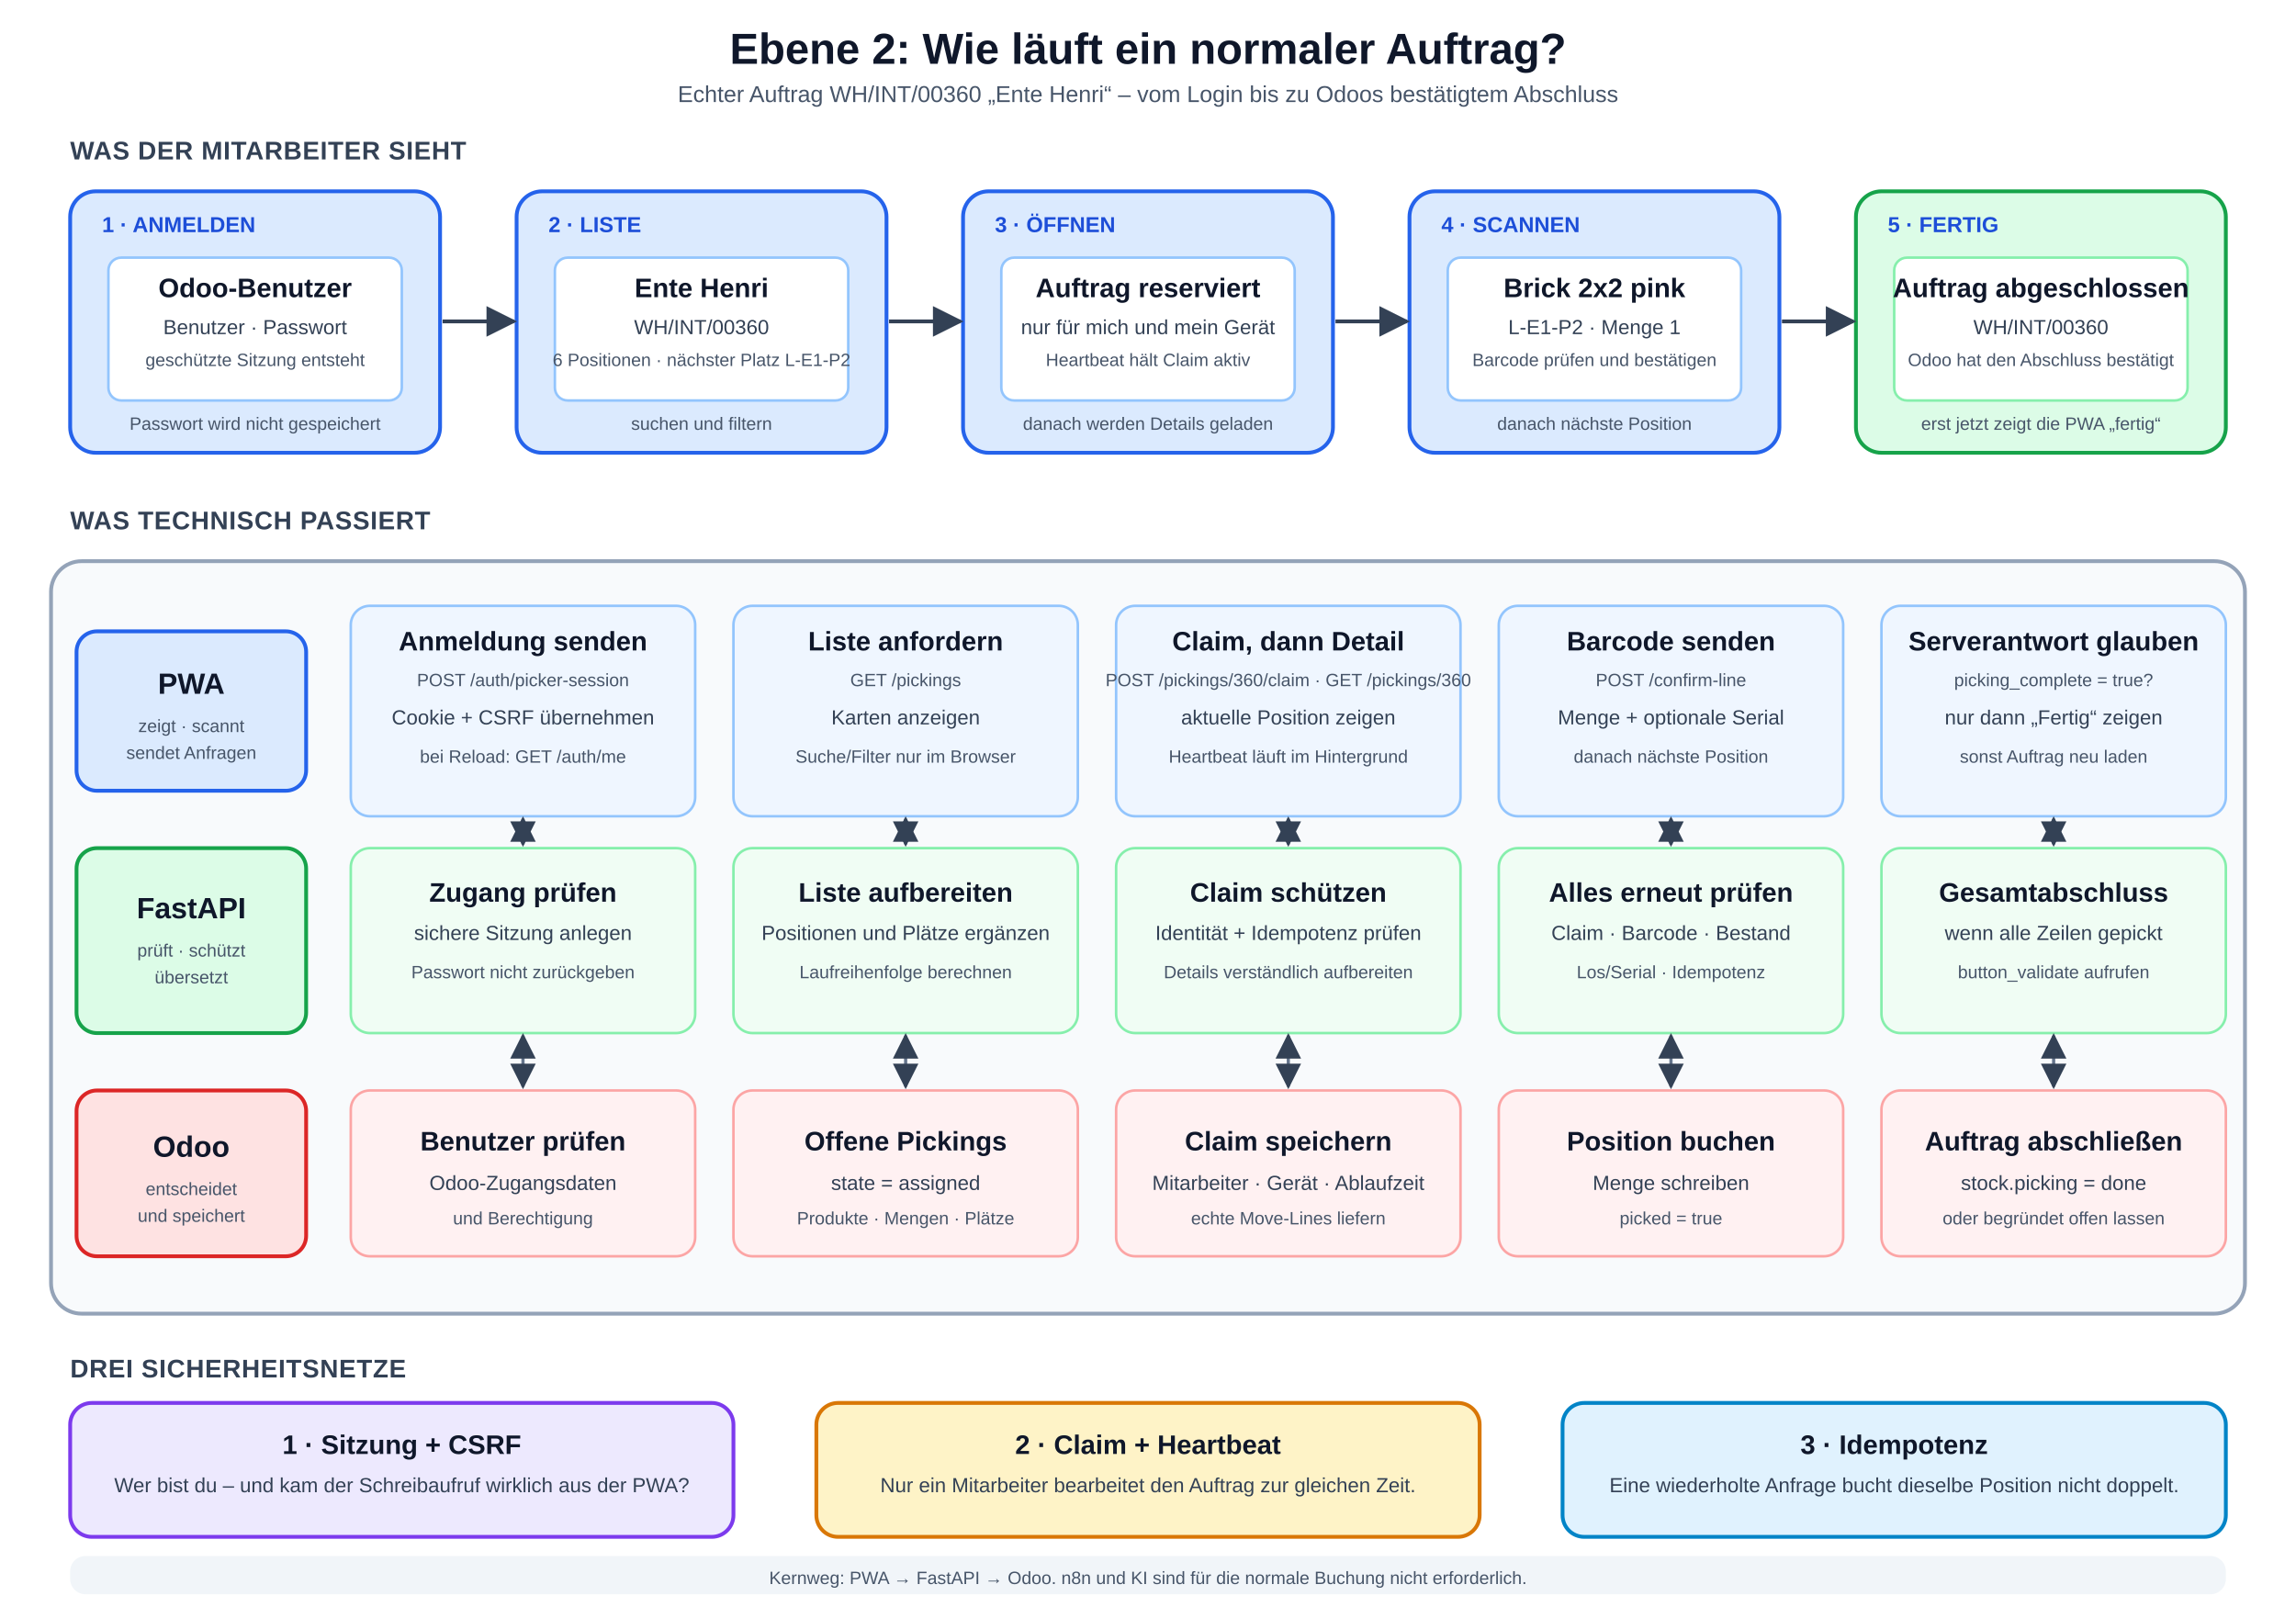
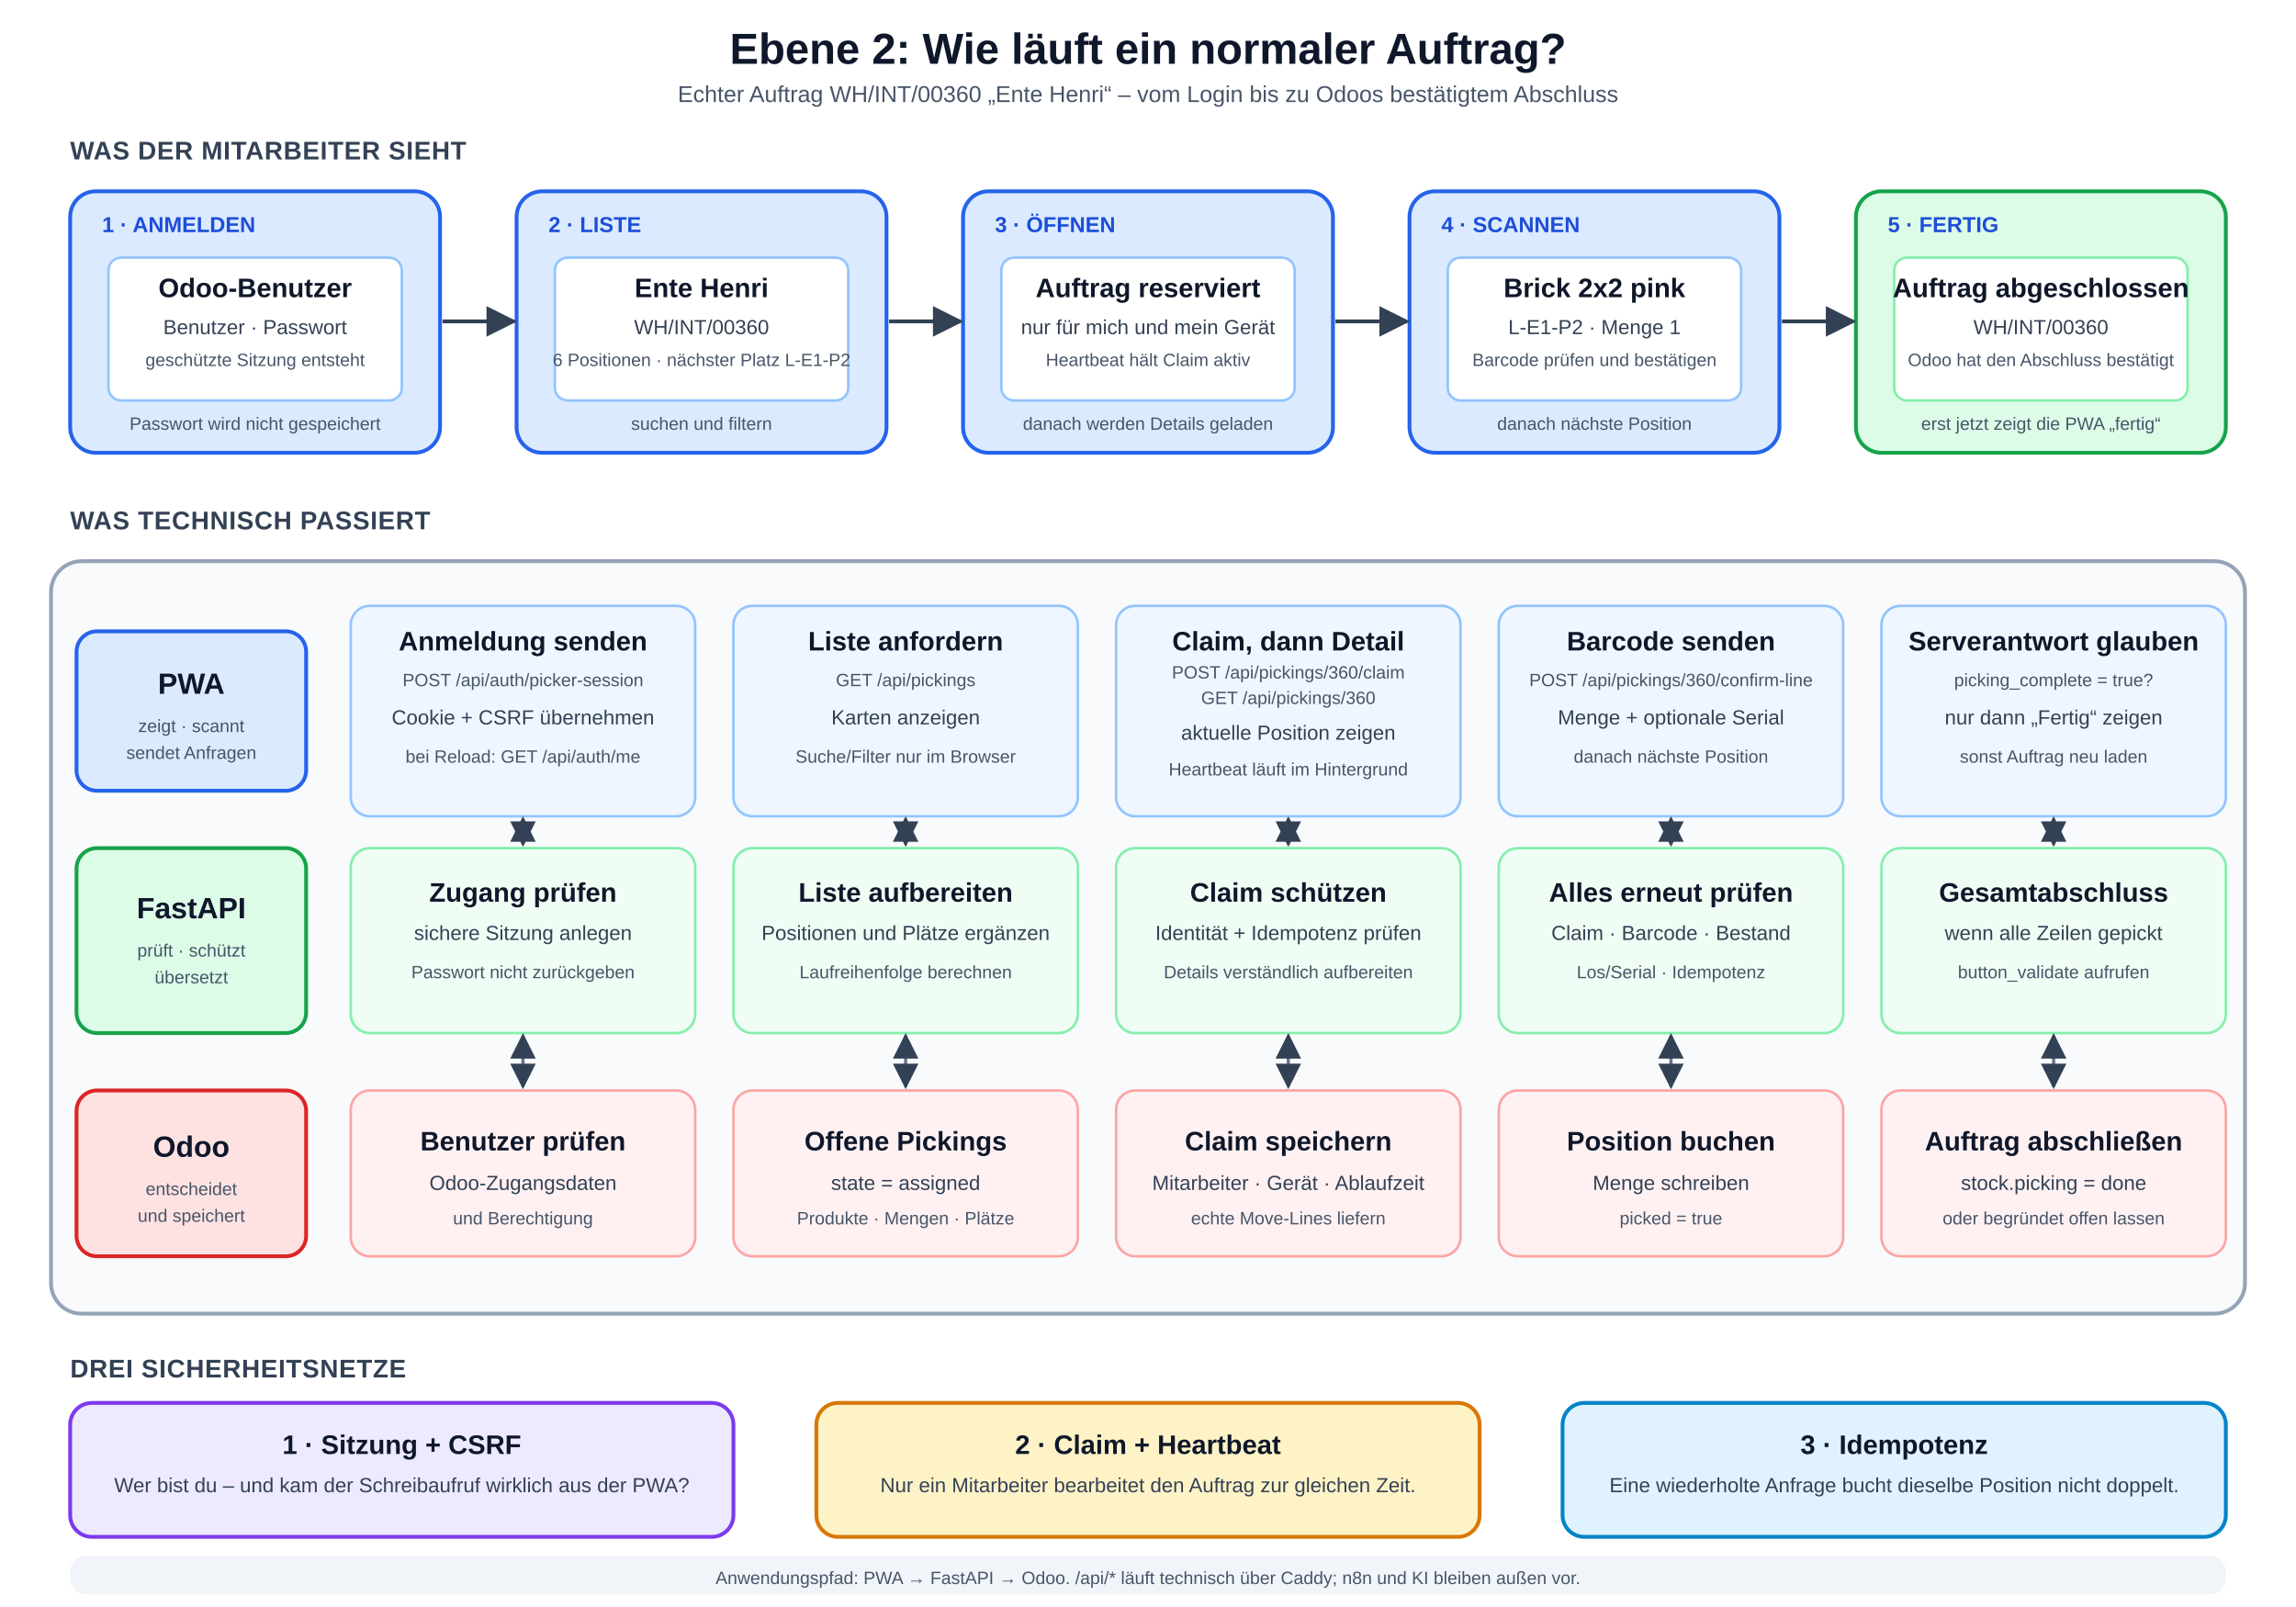
<svg xmlns="http://www.w3.org/2000/svg" width="1800" height="1260" viewBox="0 0 1800 1260" role="img" aria-labelledby="title desc">
  <defs>
    <marker id="arrow" viewBox="0 0 10 10" refX="9" refY="5" markerWidth="8" markerHeight="8" orient="auto-start-reverse">
      <path d="M 0 0 L 10 5 L 0 10 z" fill="#334155" />
    </marker>
    <style>
      .title { font: 700 34px Arial, sans-serif; fill: #0f172a; }
      .subtitle { font: 18px Arial, sans-serif; fill: #475569; }
      .section { font: 700 20px Arial, sans-serif; fill: #334155; letter-spacing: .5px; }
      .step { font: 700 17px Arial, sans-serif; fill: #1d4ed8; }
      .box-title { font: 700 21px Arial, sans-serif; fill: #0f172a; }
      .box-copy { font: 16px Arial, sans-serif; fill: #334155; }
      .small { font: 14px Arial, sans-serif; fill: #475569; }
      .lane { font: 700 23px Arial, sans-serif; fill: #0f172a; }
      .flow { fill: none; stroke: #334155; stroke-width: 3; marker-end: url(#arrow); }
      .both { fill: none; stroke: #64748b; stroke-width: 2.5; marker-start: url(#arrow); marker-end: url(#arrow); }
    </style>
  </defs>
  <rect width="1800" height="1260" fill="#ffffff" />
  <text x="900" y="50" text-anchor="middle" class="title">Ebene 2: Wie läuft ein normaler Auftrag?</text>
  <text x="900" y="80" text-anchor="middle" class="subtitle">Echter Auftrag WH/INT/00360 „Ente Henri“ – vom Login bis zu Odoos bestätigtem Abschluss</text>
  <text x="55" y="125" class="section">WAS DER MITARBEITER SIEHT</text>
  <g aria-label="Schritt 1 Anmeldung">
    <rect x="55" y="150" width="290" height="205" rx="20" fill="#dbeafe" stroke="#2563eb" stroke-width="3" />
    <text x="80" y="182" class="step">1 · ANMELDEN</text>
    <rect x="85" y="202" width="230" height="112" rx="10" fill="#ffffff" stroke="#93c5fd" stroke-width="2" />
    <text x="200" y="233" text-anchor="middle" class="box-title">Odoo-Benutzer</text>
    <text x="200" y="262" text-anchor="middle" class="box-copy">Benutzer · Passwort</text>
    <text x="200" y="287" text-anchor="middle" class="small">geschützte Sitzung entsteht</text>
    <text x="200" y="337" text-anchor="middle" class="small">Passwort wird nicht gespeichert</text>
  </g>
  <g aria-label="Schritt 2 Auftragsliste">
    <rect x="405" y="150" width="290" height="205" rx="20" fill="#dbeafe" stroke="#2563eb" stroke-width="3" />
    <text x="430" y="182" class="step">2 · LISTE</text>
    <rect x="435" y="202" width="230" height="112" rx="10" fill="#ffffff" stroke="#93c5fd" stroke-width="2" />
    <text x="550" y="233" text-anchor="middle" class="box-title">Ente Henri</text>
    <text x="550" y="262" text-anchor="middle" class="box-copy">WH/INT/00360</text>
    <text x="550" y="287" text-anchor="middle" class="small">6 Positionen · nächster Platz L-E1-P2</text>
    <text x="550" y="337" text-anchor="middle" class="small">suchen und filtern</text>
  </g>
  <g aria-label="Schritt 3 Auftrag reservieren">
    <rect x="755" y="150" width="290" height="205" rx="20" fill="#dbeafe" stroke="#2563eb" stroke-width="3" />
    <text x="780" y="182" class="step">3 · ÖFFNEN</text>
    <rect x="785" y="202" width="230" height="112" rx="10" fill="#ffffff" stroke="#93c5fd" stroke-width="2" />
    <text x="900" y="233" text-anchor="middle" class="box-title">Auftrag reserviert</text>
    <text x="900" y="262" text-anchor="middle" class="box-copy">nur für mich und mein Gerät</text>
    <text x="900" y="287" text-anchor="middle" class="small">Heartbeat hält Claim aktiv</text>
    <text x="900" y="337" text-anchor="middle" class="small">danach werden Details geladen</text>
  </g>
  <g aria-label="Schritt 4 Position scannen">
    <rect x="1105" y="150" width="290" height="205" rx="20" fill="#dbeafe" stroke="#2563eb" stroke-width="3" />
    <text x="1130" y="182" class="step">4 · SCANNEN</text>
    <rect x="1135" y="202" width="230" height="112" rx="10" fill="#ffffff" stroke="#93c5fd" stroke-width="2" />
    <text x="1250" y="233" text-anchor="middle" class="box-title">Brick 2x2 pink</text>
    <text x="1250" y="262" text-anchor="middle" class="box-copy">L-E1-P2 · Menge 1</text>
    <text x="1250" y="287" text-anchor="middle" class="small">Barcode prüfen und bestätigen</text>
    <text x="1250" y="337" text-anchor="middle" class="small">danach nächste Position</text>
  </g>
  <g aria-label="Schritt 5 Auftrag abgeschlossen">
    <rect x="1455" y="150" width="290" height="205" rx="20" fill="#dcfce7" stroke="#16a34a" stroke-width="3" />
    <text x="1480" y="182" class="step" fill="#15803d">5 · FERTIG</text>
    <rect x="1485" y="202" width="230" height="112" rx="10" fill="#ffffff" stroke="#86efac" stroke-width="2" />
    <text x="1600" y="233" text-anchor="middle" class="box-title">Auftrag abgeschlossen</text>
    <text x="1600" y="262" text-anchor="middle" class="box-copy">WH/INT/00360</text>
    <text x="1600" y="287" text-anchor="middle" class="small">Odoo hat den Abschluss bestätigt</text>
    <text x="1600" y="337" text-anchor="middle" class="small">erst jetzt zeigt die PWA „fertig“</text>
  </g>
  <path d="M 347 252 L 403 252" class="flow" />
  <path d="M 697 252 L 753 252" class="flow" />
  <path d="M 1047 252 L 1103 252" class="flow" />
  <path d="M 1397 252 L 1453 252" class="flow" />
  <text x="55" y="415" class="section">WAS TECHNISCH PASSIERT</text>
  <rect x="40" y="440" width="1720" height="590" rx="24" fill="#f8fafc" stroke="#94a3b8" stroke-width="3" />
  <g aria-label="PWA Ebene">
    <rect x="60" y="495" width="180" height="125" rx="16" fill="#dbeafe" stroke="#2563eb" stroke-width="3" />
    <text x="150" y="544" text-anchor="middle" class="lane">PWA</text>
    <text x="150" y="574" text-anchor="middle" class="small">zeigt · scannt</text>
    <text x="150" y="595" text-anchor="middle" class="small">sendet Anfragen</text>
  </g>
  <g aria-label="FastAPI Ebene">
    <rect x="60" y="665" width="180" height="145" rx="16" fill="#dcfce7" stroke="#16a34a" stroke-width="3" />
    <text x="150" y="720" text-anchor="middle" class="lane">FastAPI</text>
    <text x="150" y="750" text-anchor="middle" class="small">prüft · schützt</text>
    <text x="150" y="771" text-anchor="middle" class="small">übersetzt</text>
  </g>
  <g aria-label="Odoo Ebene">
    <rect x="60" y="855" width="180" height="130" rx="16" fill="#fee2e2" stroke="#dc2626" stroke-width="3" />
    <text x="150" y="907" text-anchor="middle" class="lane">Odoo</text>
    <text x="150" y="937" text-anchor="middle" class="small">entscheidet</text>
    <text x="150" y="958" text-anchor="middle" class="small">und speichert</text>
  </g>
  <g aria-label="Anmeldephase">
    <rect x="275" y="475" width="270" height="165" rx="15" fill="#eff6ff" stroke="#93c5fd" stroke-width="2" />
    <text x="410" y="510" text-anchor="middle" class="box-title">Anmeldung senden</text>
-     <text x="410" y="538" text-anchor="middle" class="small">POST /auth/picker-session</text>
+     <text x="410" y="538" text-anchor="middle" class="small">POST /api/auth/picker-session</text>
    <text x="410" y="568" text-anchor="middle" class="box-copy">Cookie + CSRF übernehmen</text>
-     <text x="410" y="598" text-anchor="middle" class="small">bei Reload: GET /auth/me</text>
+     <text x="410" y="598" text-anchor="middle" class="small">bei Reload: GET /api/auth/me</text>
    <rect x="275" y="665" width="270" height="145" rx="15" fill="#f0fdf4" stroke="#86efac" stroke-width="2" />
    <text x="410" y="707" text-anchor="middle" class="box-title">Zugang prüfen</text>
    <text x="410" y="737" text-anchor="middle" class="box-copy">sichere Sitzung anlegen</text>
    <text x="410" y="767" text-anchor="middle" class="small">Passwort nicht zurückgeben</text>
    <rect x="275" y="855" width="270" height="130" rx="15" fill="#fff1f2" stroke="#fca5a5" stroke-width="2" />
    <text x="410" y="902" text-anchor="middle" class="box-title">Benutzer prüfen</text>
    <text x="410" y="933" text-anchor="middle" class="box-copy">Odoo-Zugangsdaten</text>
    <text x="410" y="960" text-anchor="middle" class="small">und Berechtigung</text>
  </g>
  <g aria-label="Listenphase">
    <rect x="575" y="475" width="270" height="165" rx="15" fill="#eff6ff" stroke="#93c5fd" stroke-width="2" />
    <text x="710" y="510" text-anchor="middle" class="box-title">Liste anfordern</text>
-     <text x="710" y="538" text-anchor="middle" class="small">GET /pickings</text>
+     <text x="710" y="538" text-anchor="middle" class="small">GET /api/pickings</text>
    <text x="710" y="568" text-anchor="middle" class="box-copy">Karten anzeigen</text>
    <text x="710" y="598" text-anchor="middle" class="small">Suche/Filter nur im Browser</text>
    <rect x="575" y="665" width="270" height="145" rx="15" fill="#f0fdf4" stroke="#86efac" stroke-width="2" />
    <text x="710" y="707" text-anchor="middle" class="box-title">Liste aufbereiten</text>
    <text x="710" y="737" text-anchor="middle" class="box-copy">Positionen und Plätze ergänzen</text>
    <text x="710" y="767" text-anchor="middle" class="small">Laufreihenfolge berechnen</text>
    <rect x="575" y="855" width="270" height="130" rx="15" fill="#fff1f2" stroke="#fca5a5" stroke-width="2" />
    <text x="710" y="902" text-anchor="middle" class="box-title">Offene Pickings</text>
    <text x="710" y="933" text-anchor="middle" class="box-copy">state = assigned</text>
    <text x="710" y="960" text-anchor="middle" class="small">Produkte · Mengen · Plätze</text>
  </g>
  <g aria-label="Öffnungsphase">
    <rect x="875" y="475" width="270" height="165" rx="15" fill="#eff6ff" stroke="#93c5fd" stroke-width="2" />
    <text x="1010" y="510" text-anchor="middle" class="box-title">Claim, dann Detail</text>
-     <text x="1010" y="538" text-anchor="middle" class="small">POST /pickings/360/claim · GET /pickings/360</text>
-     <text x="1010" y="568" text-anchor="middle" class="box-copy">aktuelle Position zeigen</text>
-     <text x="1010" y="598" text-anchor="middle" class="small">Heartbeat läuft im Hintergrund</text>
+     <text x="1010" y="532" text-anchor="middle" class="small">POST /api/pickings/360/claim</text>
+     <text x="1010" y="552" text-anchor="middle" class="small">GET /api/pickings/360</text>
+     <text x="1010" y="580" text-anchor="middle" class="box-copy">aktuelle Position zeigen</text>
+     <text x="1010" y="608" text-anchor="middle" class="small">Heartbeat läuft im Hintergrund</text>
    <rect x="875" y="665" width="270" height="145" rx="15" fill="#f0fdf4" stroke="#86efac" stroke-width="2" />
    <text x="1010" y="707" text-anchor="middle" class="box-title">Claim schützen</text>
    <text x="1010" y="737" text-anchor="middle" class="box-copy">Identität + Idempotenz prüfen</text>
    <text x="1010" y="767" text-anchor="middle" class="small">Details verständlich aufbereiten</text>
    <rect x="875" y="855" width="270" height="130" rx="15" fill="#fff1f2" stroke="#fca5a5" stroke-width="2" />
    <text x="1010" y="902" text-anchor="middle" class="box-title">Claim speichern</text>
    <text x="1010" y="933" text-anchor="middle" class="box-copy">Mitarbeiter · Gerät · Ablaufzeit</text>
    <text x="1010" y="960" text-anchor="middle" class="small">echte Move-Lines liefern</text>
  </g>
  <g aria-label="Bestätigungsphase">
    <rect x="1175" y="475" width="270" height="165" rx="15" fill="#eff6ff" stroke="#93c5fd" stroke-width="2" />
    <text x="1310" y="510" text-anchor="middle" class="box-title">Barcode senden</text>
-     <text x="1310" y="538" text-anchor="middle" class="small">POST /confirm-line</text>
+     <text x="1310" y="538" text-anchor="middle" class="small">POST /api/pickings/360/confirm-line</text>
    <text x="1310" y="568" text-anchor="middle" class="box-copy">Menge + optionale Serial</text>
    <text x="1310" y="598" text-anchor="middle" class="small">danach nächste Position</text>
    <rect x="1175" y="665" width="270" height="145" rx="15" fill="#f0fdf4" stroke="#86efac" stroke-width="2" />
    <text x="1310" y="707" text-anchor="middle" class="box-title">Alles erneut prüfen</text>
    <text x="1310" y="737" text-anchor="middle" class="box-copy">Claim · Barcode · Bestand</text>
    <text x="1310" y="767" text-anchor="middle" class="small">Los/Serial · Idempotenz</text>
    <rect x="1175" y="855" width="270" height="130" rx="15" fill="#fff1f2" stroke="#fca5a5" stroke-width="2" />
    <text x="1310" y="902" text-anchor="middle" class="box-title">Position buchen</text>
    <text x="1310" y="933" text-anchor="middle" class="box-copy">Menge schreiben</text>
    <text x="1310" y="960" text-anchor="middle" class="small">picked = true</text>
  </g>
  <g aria-label="Abschlussphase">
    <rect x="1475" y="475" width="270" height="165" rx="15" fill="#eff6ff" stroke="#93c5fd" stroke-width="2" />
    <text x="1610" y="510" text-anchor="middle" class="box-title">Serverantwort glauben</text>
    <text x="1610" y="538" text-anchor="middle" class="small">picking_complete = true?</text>
    <text x="1610" y="568" text-anchor="middle" class="box-copy">nur dann „Fertig“ zeigen</text>
    <text x="1610" y="598" text-anchor="middle" class="small">sonst Auftrag neu laden</text>
    <rect x="1475" y="665" width="270" height="145" rx="15" fill="#f0fdf4" stroke="#86efac" stroke-width="2" />
    <text x="1610" y="707" text-anchor="middle" class="box-title">Gesamtabschluss</text>
    <text x="1610" y="737" text-anchor="middle" class="box-copy">wenn alle Zeilen gepickt</text>
    <text x="1610" y="767" text-anchor="middle" class="small">button_validate aufrufen</text>
    <rect x="1475" y="855" width="270" height="130" rx="15" fill="#fff1f2" stroke="#fca5a5" stroke-width="2" />
    <text x="1610" y="902" text-anchor="middle" class="box-title">Auftrag abschließen</text>
    <text x="1610" y="933" text-anchor="middle" class="box-copy">stock.picking = done</text>
    <text x="1610" y="960" text-anchor="middle" class="small">oder begründet offen lassen</text>
  </g>
  <path d="M 410 642 L 410 662" class="both" />
  <path d="M 410 812 L 410 852" class="both" />
  <path d="M 710 642 L 710 662" class="both" />
  <path d="M 710 812 L 710 852" class="both" />
  <path d="M 1010 642 L 1010 662" class="both" />
  <path d="M 1010 812 L 1010 852" class="both" />
  <path d="M 1310 642 L 1310 662" class="both" />
  <path d="M 1310 812 L 1310 852" class="both" />
  <path d="M 1610 642 L 1610 662" class="both" />
  <path d="M 1610 812 L 1610 852" class="both" />
  <text x="55" y="1080" class="section">DREI SICHERHEITSNETZE</text>
  <g aria-label="Sitzung und CSRF">
    <rect x="55" y="1100" width="520" height="105" rx="17" fill="#ede9fe" stroke="#7c3aed" stroke-width="3" />
    <text x="315" y="1140" text-anchor="middle" class="box-title">1 · Sitzung + CSRF</text>
    <text x="315" y="1170" text-anchor="middle" class="box-copy">Wer bist du – und kam der Schreibaufruf wirklich aus der PWA?</text>
  </g>
  <g aria-label="Claim und Heartbeat">
    <rect x="640" y="1100" width="520" height="105" rx="17" fill="#fef3c7" stroke="#d97706" stroke-width="3" />
    <text x="900" y="1140" text-anchor="middle" class="box-title">2 · Claim + Heartbeat</text>
    <text x="900" y="1170" text-anchor="middle" class="box-copy">Nur ein Mitarbeiter bearbeitet den Auftrag zur gleichen Zeit.</text>
  </g>
  <g aria-label="Idempotenz">
    <rect x="1225" y="1100" width="520" height="105" rx="17" fill="#e0f2fe" stroke="#0284c7" stroke-width="3" />
    <text x="1485" y="1140" text-anchor="middle" class="box-title">3 · Idempotenz</text>
    <text x="1485" y="1170" text-anchor="middle" class="box-copy">Eine wiederholte Anfrage bucht dieselbe Position nicht doppelt.</text>
  </g>
  <rect x="55" y="1220" width="1690" height="30" rx="12" fill="#f1f5f9" />
-   <text x="900" y="1242" text-anchor="middle" class="small">Kernweg: PWA → FastAPI → Odoo. n8n und KI sind für die normale Buchung nicht erforderlich.</text>
+   <text x="900" y="1242" text-anchor="middle" class="small">Anwendungspfad: PWA → FastAPI → Odoo. /api/* läuft technisch über Caddy; n8n und KI bleiben außen vor.</text>
</svg>
